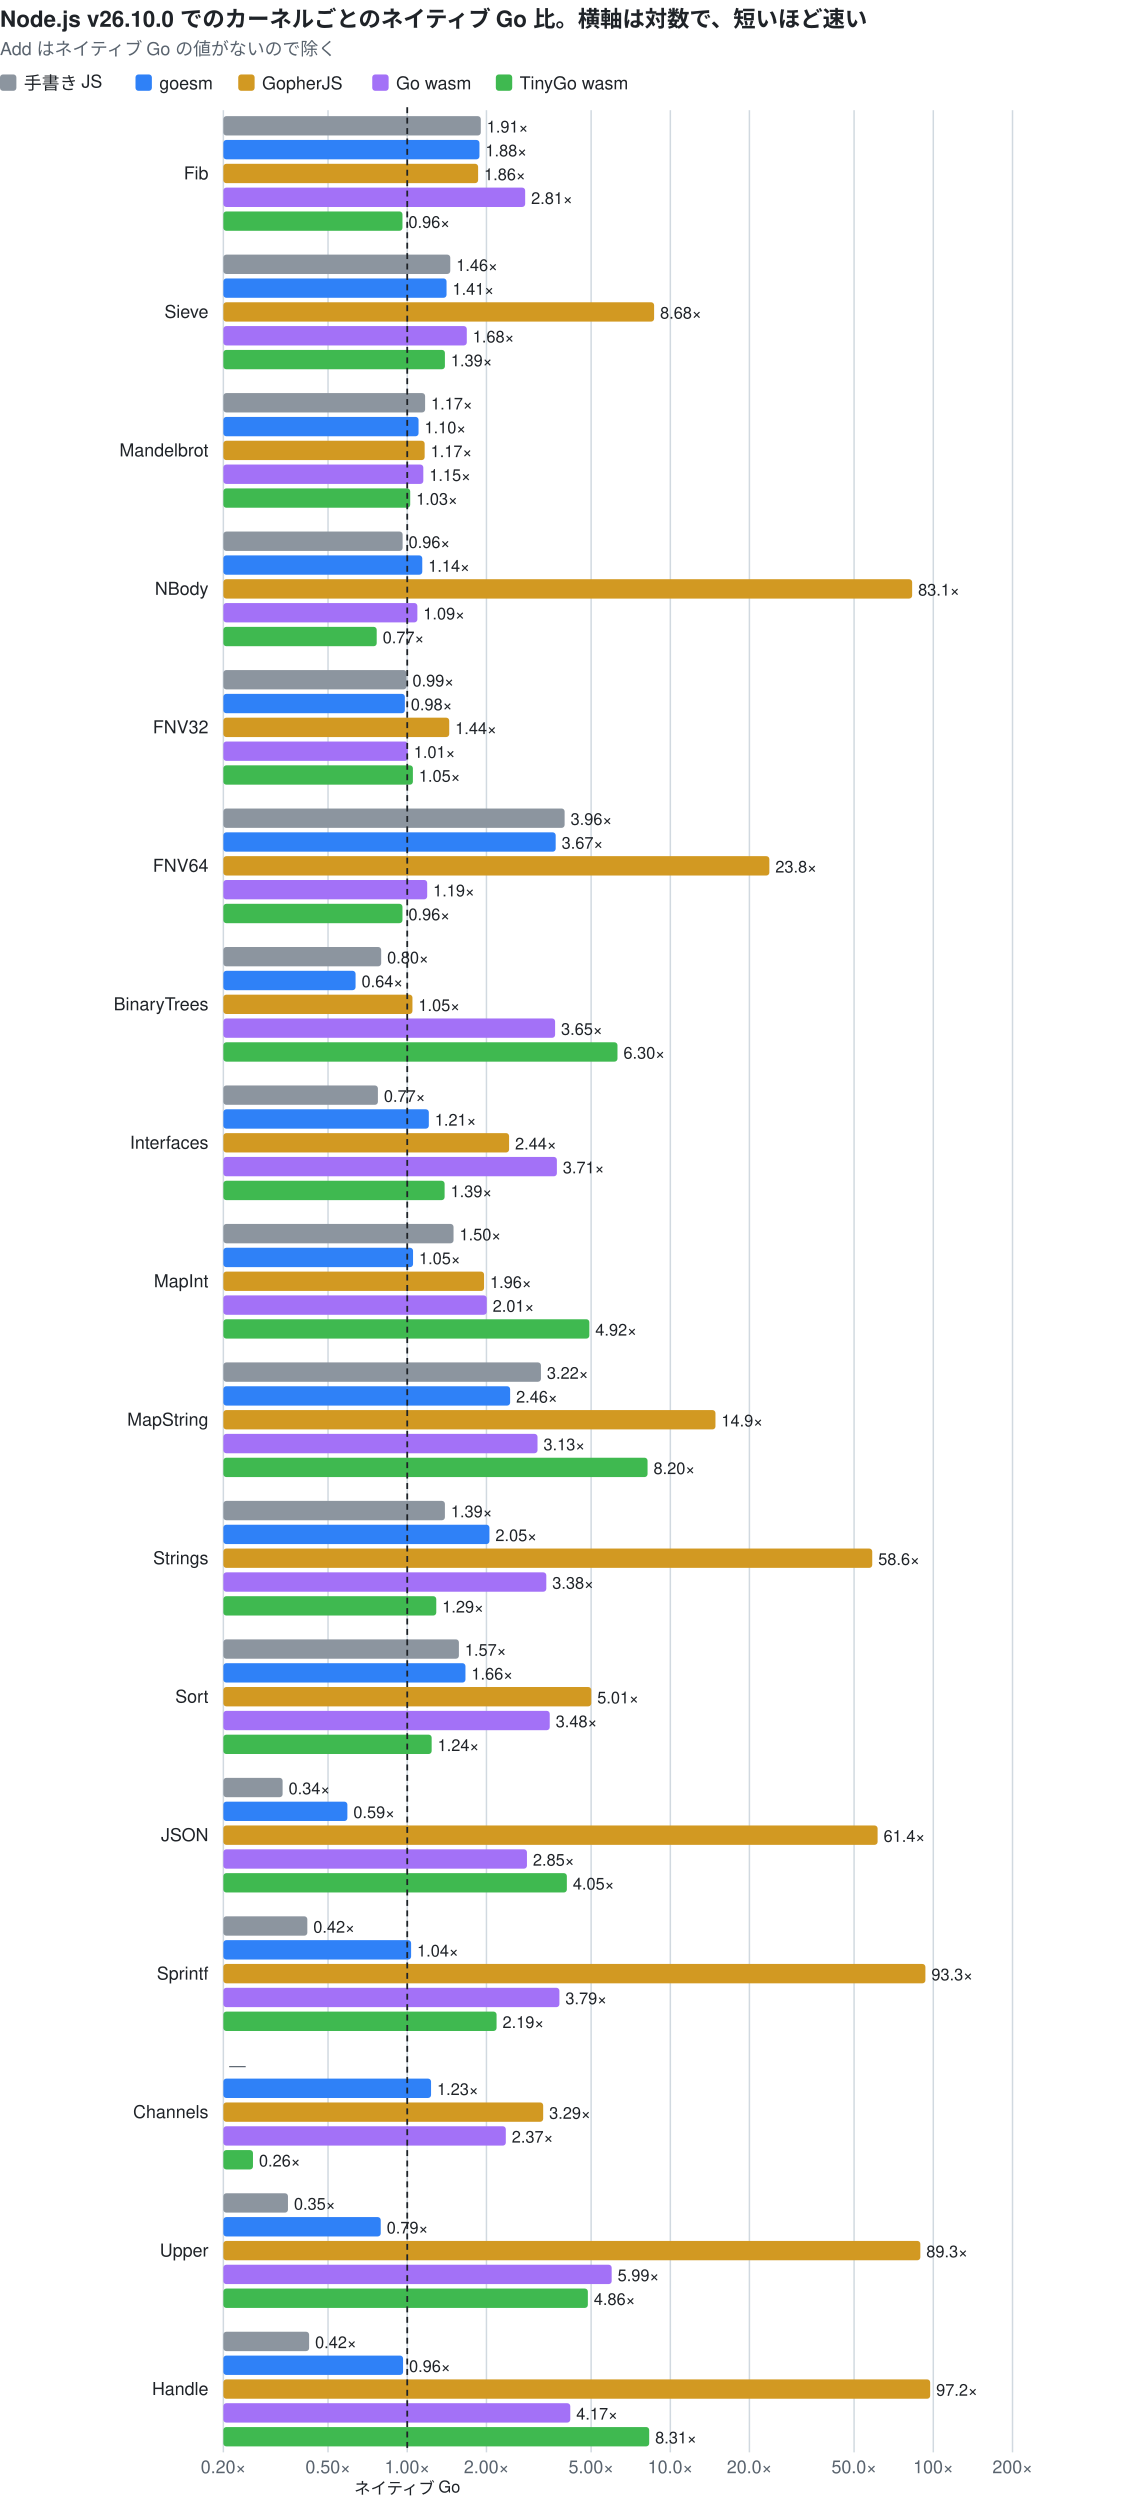
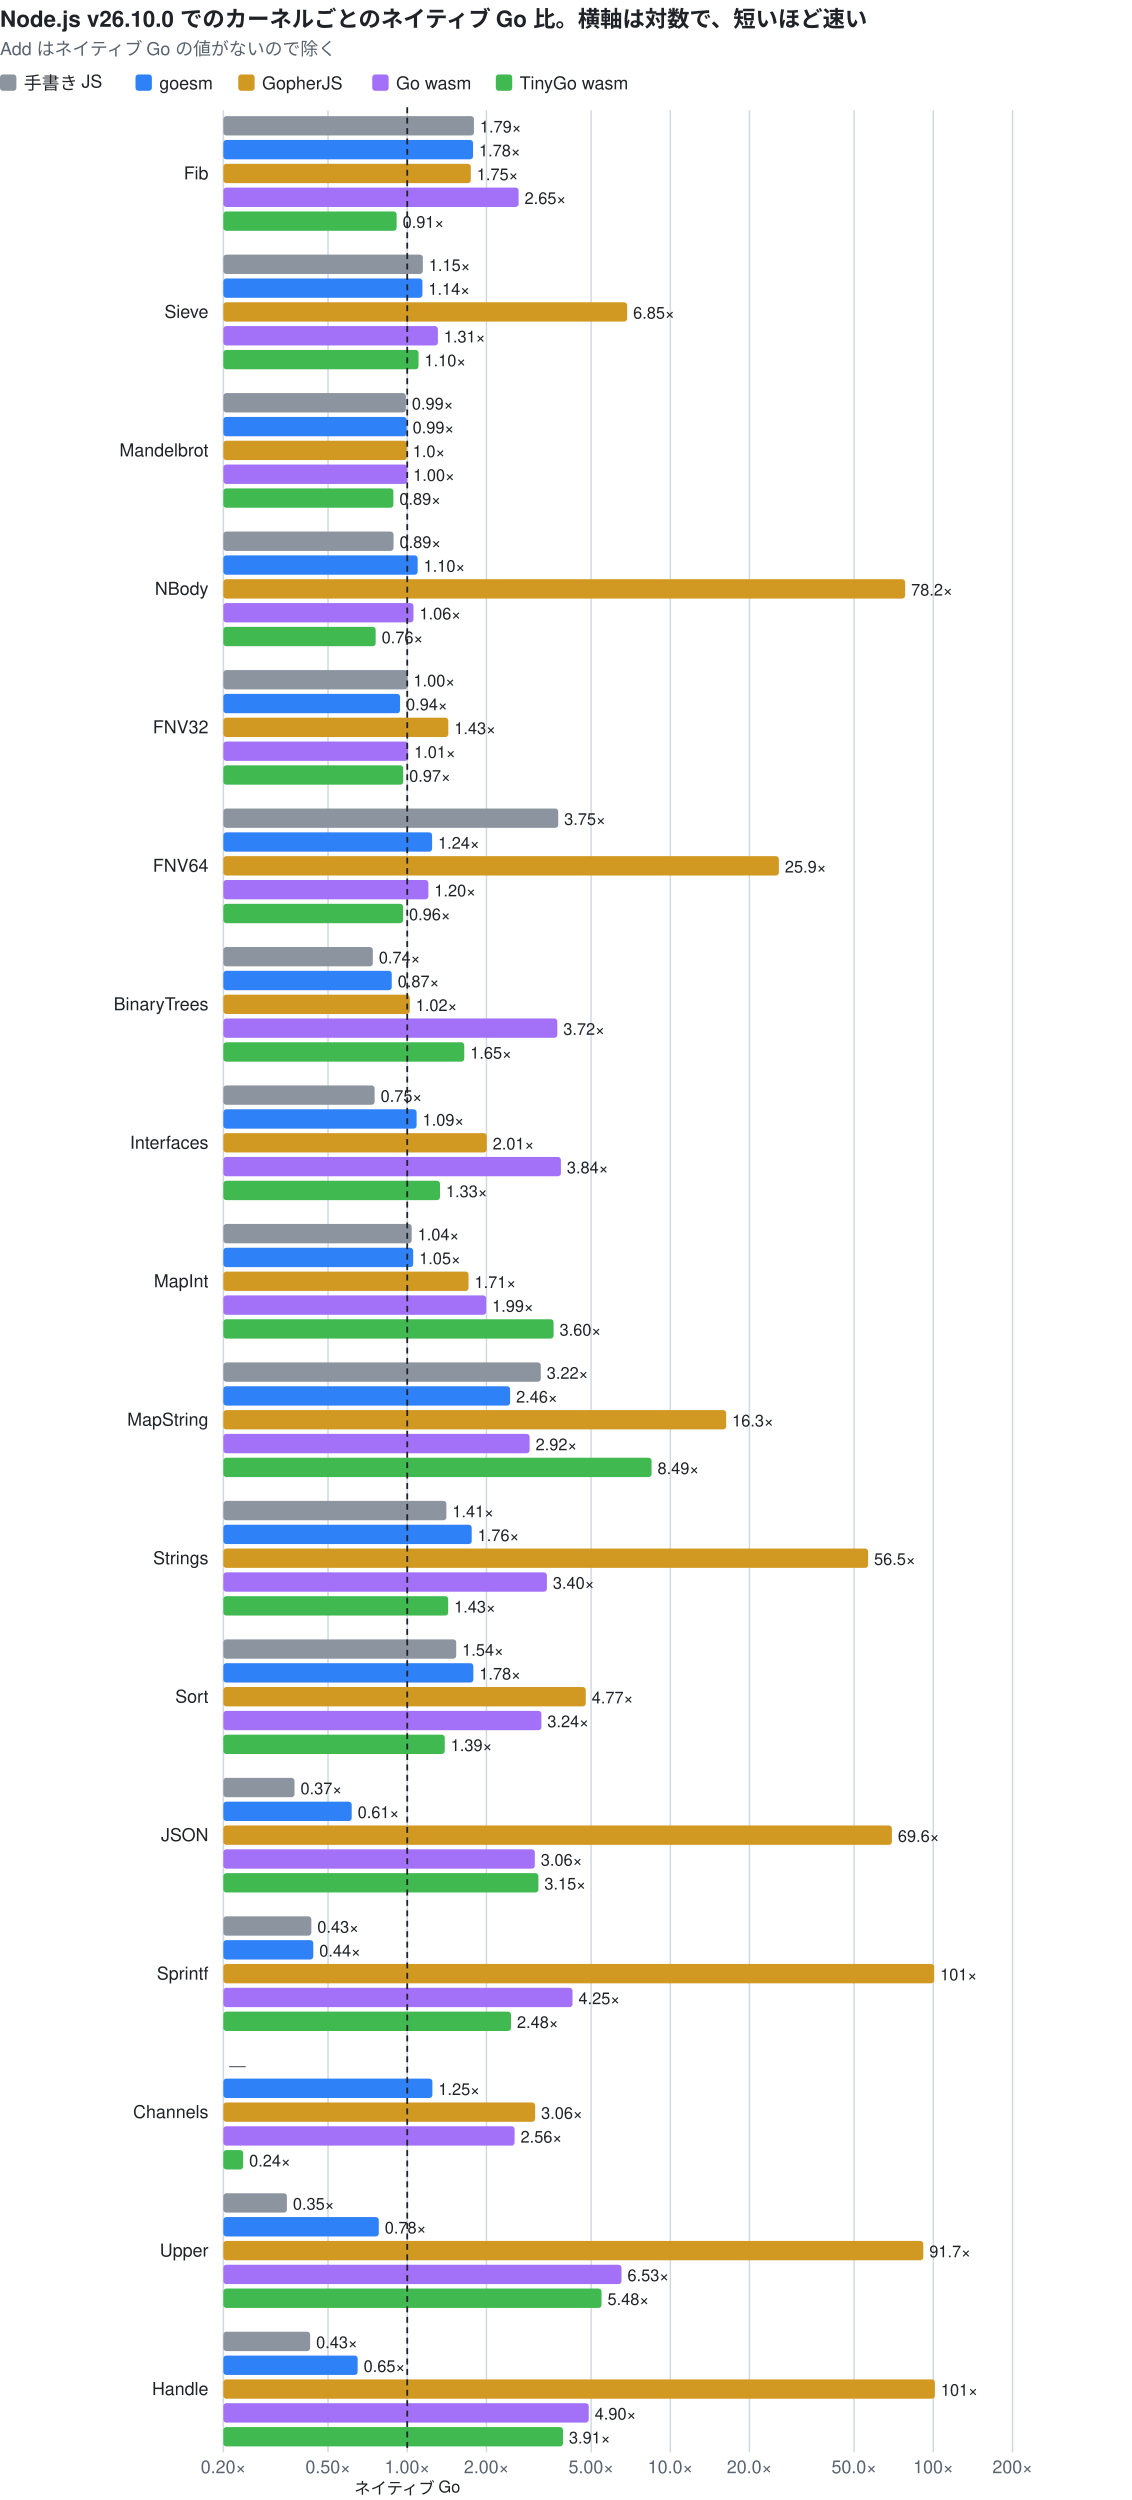
<svg xmlns="http://www.w3.org/2000/svg" width="760" height="1679" viewBox="0 0 760 1679" font-family="-apple-system, 'Segoe UI', Helvetica, Arial, 'Hiragino Sans', 'Noto Sans CJK JP', 'Yu Gothic', sans-serif" font-size="12">
  <style>.t{fill:#1f2328}.m{fill:#59636e}.g{stroke:#d1d9e0}.r{stroke:#1f2328}@media (prefers-color-scheme:dark){.t{fill:#f0f6fc}.m{fill:#9198a1}.g{stroke:#3d444d}.r{stroke:#f0f6fc}}</style>
  <text class="t" x="0" y="18" font-size="15" font-weight="600">Node.js v26.10.0 でのカーネルごとのネイティブ Go 比。横軸は対数で、短いほど速い</text>
  <text class="m" x="0" y="37">Add はネイティブ Go の値がないので除く</text>
  <rect x="0" y="50" width="11" height="11" rx="2" fill="#8c959f" />
  <text class="t" x="16" y="60">手書き JS</text>
  <rect x="91" y="50" width="11" height="11" rx="2" fill="#2f81f7" />
  <text class="t" x="107" y="60">goesm</text>
  <rect x="160" y="50" width="11" height="11" rx="2" fill="#d29922" />
  <text class="t" x="176" y="60">GopherJS</text>
  <rect x="250" y="50" width="11" height="11" rx="2" fill="#a371f7" />
  <text class="t" x="266" y="60">Go wasm</text>
  <rect x="333" y="50" width="11" height="11" rx="2" fill="#3fb950" />
  <text class="t" x="349" y="60">TinyGo wasm</text>
  <line class="g" x1="150.0" y1="74" x2="150.0" y2="1647" />
  <text class="m" x="150.0" y="1661" text-anchor="middle">0.20×</text>
  <line class="g" x1="220.3" y1="74" x2="220.3" y2="1647" />
  <text class="m" x="220.3" y="1661" text-anchor="middle">0.50×</text>
  <line class="g" x1="273.5" y1="74" x2="273.5" y2="1647" />
  <text class="m" x="273.5" y="1661" text-anchor="middle">1.00×</text>
  <line class="g" x1="326.7" y1="74" x2="326.7" y2="1647" />
  <text class="m" x="326.7" y="1661" text-anchor="middle">2.00×</text>
  <line class="g" x1="397.0" y1="74" x2="397.0" y2="1647" />
  <text class="m" x="397.0" y="1661" text-anchor="middle">5.00×</text>
  <line class="g" x1="450.2" y1="74" x2="450.2" y2="1647" />
  <text class="m" x="450.2" y="1661" text-anchor="middle">10.0×</text>
  <line class="g" x1="503.3" y1="74" x2="503.3" y2="1647" />
  <text class="m" x="503.3" y="1661" text-anchor="middle">20.0×</text>
  <line class="g" x1="573.6" y1="74" x2="573.6" y2="1647" />
  <text class="m" x="573.6" y="1661" text-anchor="middle">50.0×</text>
  <line class="g" x1="626.8" y1="74" x2="626.8" y2="1647" />
  <text class="m" x="626.8" y="1661" text-anchor="middle">100×</text>
  <line class="g" x1="680.0" y1="74" x2="680.0" y2="1647" />
  <text class="m" x="680.0" y="1661" text-anchor="middle">200×</text>
  <text class="t" x="140" y="120.5" text-anchor="end">Fib</text>
-   <rect x="150" y="78" width="172.9" height="13" rx="2" fill="#8c959f" />
-   <text class="t" x="326.9" y="89" font-size="11">1.91×</text>
-   <rect x="150" y="94" width="172.0" height="13" rx="2" fill="#2f81f7" />
-   <text class="t" x="326.0" y="105" font-size="11">1.88×</text>
-   <rect x="150" y="110" width="171.1" height="13" rx="2" fill="#d29922" />
-   <text class="t" x="325.1" y="121" font-size="11">1.86×</text>
-   <rect x="150" y="126" width="202.7" height="13" rx="2" fill="#a371f7" />
-   <text class="t" x="356.7" y="137" font-size="11">2.81×</text>
-   <rect x="150" y="142" width="120.3" height="13" rx="2" fill="#3fb950" />
-   <text class="t" x="274.3" y="153" font-size="11">0.96×</text>
+   <rect x="150" y="78" width="168.3" height="13" rx="2" fill="#8c959f" />
+   <text class="t" x="322.3" y="89" font-size="11">1.79×</text>
+   <rect x="150" y="94" width="167.7" height="13" rx="2" fill="#2f81f7" />
+   <text class="t" x="321.7" y="105" font-size="11">1.78×</text>
+   <rect x="150" y="110" width="166.2" height="13" rx="2" fill="#d29922" />
+   <text class="t" x="320.2" y="121" font-size="11">1.75×</text>
+   <rect x="150" y="126" width="198.3" height="13" rx="2" fill="#a371f7" />
+   <text class="t" x="352.3" y="137" font-size="11">2.65×</text>
+   <rect x="150" y="142" width="116.4" height="13" rx="2" fill="#3fb950" />
+   <text class="t" x="270.4" y="153" font-size="11">0.91×</text>
  <text class="t" x="140" y="213.5" text-anchor="end">Sieve</text>
-   <rect x="150" y="171" width="152.4" height="13" rx="2" fill="#8c959f" />
-   <text class="t" x="306.4" y="182" font-size="11">1.46×</text>
-   <rect x="150" y="187" width="149.9" height="13" rx="2" fill="#2f81f7" />
-   <text class="t" x="303.9" y="198" font-size="11">1.41×</text>
-   <rect x="150" y="203" width="289.3" height="13" rx="2" fill="#d29922" />
-   <text class="t" x="443.3" y="214" font-size="11">8.68×</text>
-   <rect x="150" y="219" width="163.5" height="13" rx="2" fill="#a371f7" />
-   <text class="t" x="317.5" y="230" font-size="11">1.68×</text>
-   <rect x="150" y="235" width="148.8" height="13" rx="2" fill="#3fb950" />
-   <text class="t" x="302.8" y="246" font-size="11">1.39×</text>
+   <rect x="150" y="171" width="134.0" height="13" rx="2" fill="#8c959f" />
+   <text class="t" x="288.0" y="182" font-size="11">1.15×</text>
+   <rect x="150" y="187" width="133.7" height="13" rx="2" fill="#2f81f7" />
+   <text class="t" x="287.7" y="198" font-size="11">1.14×</text>
+   <rect x="150" y="203" width="271.2" height="13" rx="2" fill="#d29922" />
+   <text class="t" x="425.2" y="214" font-size="11">6.85×</text>
+   <rect x="150" y="219" width="144.1" height="13" rx="2" fill="#a371f7" />
+   <text class="t" x="298.1" y="230" font-size="11">1.31×</text>
+   <rect x="150" y="235" width="131.1" height="13" rx="2" fill="#3fb950" />
+   <text class="t" x="285.1" y="246" font-size="11">1.10×</text>
  <text class="t" x="140" y="306.5" text-anchor="end">Mandelbrot</text>
-   <rect x="150" y="264" width="135.5" height="13" rx="2" fill="#8c959f" />
-   <text class="t" x="289.5" y="275" font-size="11">1.17×</text>
-   <rect x="150" y="280" width="131.1" height="13" rx="2" fill="#2f81f7" />
-   <text class="t" x="285.1" y="291" font-size="11">1.10×</text>
-   <rect x="150" y="296" width="135.2" height="13" rx="2" fill="#d29922" />
-   <text class="t" x="289.2" y="307" font-size="11">1.17×</text>
-   <rect x="150" y="312" width="134.3" height="13" rx="2" fill="#a371f7" />
-   <text class="t" x="288.3" y="323" font-size="11">1.15×</text>
-   <rect x="150" y="328" width="125.5" height="13" rx="2" fill="#3fb950" />
-   <text class="t" x="279.5" y="339" font-size="11">1.03×</text>
+   <rect x="150" y="264" width="122.6" height="13" rx="2" fill="#8c959f" />
+   <text class="t" x="276.6" y="275" font-size="11">0.99×</text>
+   <rect x="150" y="280" width="123.1" height="13" rx="2" fill="#2f81f7" />
+   <text class="t" x="277.1" y="291" font-size="11">0.99×</text>
+   <rect x="150" y="296" width="123.2" height="13" rx="2" fill="#d29922" />
+   <text class="t" x="277.2" y="307" font-size="11">1.0×</text>
+   <rect x="150" y="312" width="123.5" height="13" rx="2" fill="#a371f7" />
+   <text class="t" x="277.5" y="323" font-size="11">1.00×</text>
+   <rect x="150" y="328" width="114.2" height="13" rx="2" fill="#3fb950" />
+   <text class="t" x="268.2" y="339" font-size="11">0.89×</text>
  <text class="t" x="140" y="399.5" text-anchor="end">NBody</text>
-   <rect x="150" y="357" width="120.4" height="13" rx="2" fill="#8c959f" />
-   <text class="t" x="274.4" y="368" font-size="11">0.96×</text>
-   <rect x="150" y="373" width="133.6" height="13" rx="2" fill="#2f81f7" />
-   <text class="t" x="287.6" y="384" font-size="11">1.14×</text>
-   <rect x="150" y="389" width="462.6" height="13" rx="2" fill="#d29922" />
-   <text class="t" x="616.6" y="400" font-size="11">83.1×</text>
-   <rect x="150" y="405" width="130.3" height="13" rx="2" fill="#a371f7" />
-   <text class="t" x="284.3" y="416" font-size="11">1.09×</text>
-   <rect x="150" y="421" width="103.0" height="13" rx="2" fill="#3fb950" />
-   <text class="t" x="257.0" y="432" font-size="11">0.77×</text>
+   <rect x="150" y="357" width="114.3" height="13" rx="2" fill="#8c959f" />
+   <text class="t" x="268.3" y="368" font-size="11">0.89×</text>
+   <rect x="150" y="373" width="130.5" height="13" rx="2" fill="#2f81f7" />
+   <text class="t" x="284.5" y="384" font-size="11">1.10×</text>
+   <rect x="150" y="389" width="457.9" height="13" rx="2" fill="#d29922" />
+   <text class="t" x="611.9" y="400" font-size="11">78.2×</text>
+   <rect x="150" y="405" width="127.7" height="13" rx="2" fill="#a371f7" />
+   <text class="t" x="281.7" y="416" font-size="11">1.06×</text>
+   <rect x="150" y="421" width="102.3" height="13" rx="2" fill="#3fb950" />
+   <text class="t" x="256.3" y="432" font-size="11">0.76×</text>
  <text class="t" x="140" y="492.5" text-anchor="end">FNV32</text>
-   <rect x="150" y="450" width="123.0" height="13" rx="2" fill="#8c959f" />
-   <text class="t" x="277.0" y="461" font-size="11">0.99×</text>
-   <rect x="150" y="466" width="121.9" height="13" rx="2" fill="#2f81f7" />
-   <text class="t" x="275.9" y="477" font-size="11">0.98×</text>
-   <rect x="150" y="482" width="151.7" height="13" rx="2" fill="#d29922" />
-   <text class="t" x="305.7" y="493" font-size="11">1.44×</text>
-   <rect x="150" y="498" width="123.9" height="13" rx="2" fill="#a371f7" />
-   <text class="t" x="277.9" y="509" font-size="11">1.01×</text>
-   <rect x="150" y="514" width="127.3" height="13" rx="2" fill="#3fb950" />
-   <text class="t" x="281.3" y="525" font-size="11">1.05×</text>
+   <rect x="150" y="450" width="123.7" height="13" rx="2" fill="#8c959f" />
+   <text class="t" x="277.7" y="461" font-size="11">1.00×</text>
+   <rect x="150" y="466" width="118.7" height="13" rx="2" fill="#2f81f7" />
+   <text class="t" x="272.7" y="477" font-size="11">0.94×</text>
+   <rect x="150" y="482" width="151.1" height="13" rx="2" fill="#d29922" />
+   <text class="t" x="305.1" y="493" font-size="11">1.43×</text>
+   <rect x="150" y="498" width="124.1" height="13" rx="2" fill="#a371f7" />
+   <text class="t" x="278.1" y="509" font-size="11">1.01×</text>
+   <rect x="150" y="514" width="120.8" height="13" rx="2" fill="#3fb950" />
+   <text class="t" x="274.8" y="525" font-size="11">0.97×</text>
  <text class="t" x="140" y="585.5" text-anchor="end">FNV64</text>
-   <rect x="150" y="543" width="229.2" height="13" rx="2" fill="#8c959f" />
-   <text class="t" x="383.2" y="554" font-size="11">3.96×</text>
-   <rect x="150" y="559" width="223.2" height="13" rx="2" fill="#2f81f7" />
-   <text class="t" x="377.2" y="570" font-size="11">3.67×</text>
-   <rect x="150" y="575" width="366.7" height="13" rx="2" fill="#d29922" />
-   <text class="t" x="520.7" y="586" font-size="11">23.8×</text>
-   <rect x="150" y="591" width="136.9" height="13" rx="2" fill="#a371f7" />
-   <text class="t" x="290.9" y="602" font-size="11">1.19×</text>
-   <rect x="150" y="607" width="120.3" height="13" rx="2" fill="#3fb950" />
-   <text class="t" x="274.3" y="618" font-size="11">0.96×</text>
+   <rect x="150" y="543" width="224.9" height="13" rx="2" fill="#8c959f" />
+   <text class="t" x="378.9" y="554" font-size="11">3.75×</text>
+   <rect x="150" y="559" width="140.2" height="13" rx="2" fill="#2f81f7" />
+   <text class="t" x="294.2" y="570" font-size="11">1.24×</text>
+   <rect x="150" y="575" width="373.1" height="13" rx="2" fill="#d29922" />
+   <text class="t" x="527.1" y="586" font-size="11">25.9×</text>
+   <rect x="150" y="591" width="137.7" height="13" rx="2" fill="#a371f7" />
+   <text class="t" x="291.7" y="602" font-size="11">1.20×</text>
+   <rect x="150" y="607" width="120.7" height="13" rx="2" fill="#3fb950" />
+   <text class="t" x="274.7" y="618" font-size="11">0.96×</text>
  <text class="t" x="140" y="678.5" text-anchor="end">BinaryTrees</text>
-   <rect x="150" y="636" width="106.0" height="13" rx="2" fill="#8c959f" />
-   <text class="t" x="260.0" y="647" font-size="11">0.80×</text>
-   <rect x="150" y="652" width="88.8" height="13" rx="2" fill="#2f81f7" />
-   <text class="t" x="242.8" y="663" font-size="11">0.64×</text>
-   <rect x="150" y="668" width="127.0" height="13" rx="2" fill="#d29922" />
-   <text class="t" x="281.0" y="679" font-size="11">1.05×</text>
-   <rect x="150" y="684" width="222.8" height="13" rx="2" fill="#a371f7" />
-   <text class="t" x="376.8" y="695" font-size="11">3.65×</text>
-   <rect x="150" y="700" width="264.7" height="13" rx="2" fill="#3fb950" />
-   <text class="t" x="418.7" y="711" font-size="11">6.30×</text>
+   <rect x="150" y="636" width="100.4" height="13" rx="2" fill="#8c959f" />
+   <text class="t" x="254.4" y="647" font-size="11">0.74×</text>
+   <rect x="150" y="652" width="113.1" height="13" rx="2" fill="#2f81f7" />
+   <text class="t" x="267.1" y="663" font-size="11">0.87×</text>
+   <rect x="150" y="668" width="125.2" height="13" rx="2" fill="#d29922" />
+   <text class="t" x="279.2" y="679" font-size="11">1.02×</text>
+   <rect x="150" y="684" width="224.3" height="13" rx="2" fill="#a371f7" />
+   <text class="t" x="378.3" y="695" font-size="11">3.72×</text>
+   <rect x="150" y="700" width="161.8" height="13" rx="2" fill="#3fb950" />
+   <text class="t" x="315.8" y="711" font-size="11">1.65×</text>
  <text class="t" x="140" y="771.5" text-anchor="end">Interfaces</text>
-   <rect x="150" y="729" width="103.8" height="13" rx="2" fill="#8c959f" />
-   <text class="t" x="257.8" y="740" font-size="11">0.77×</text>
-   <rect x="150" y="745" width="138.0" height="13" rx="2" fill="#2f81f7" />
-   <text class="t" x="292.0" y="756" font-size="11">1.21×</text>
-   <rect x="150" y="761" width="191.9" height="13" rx="2" fill="#d29922" />
-   <text class="t" x="345.9" y="772" font-size="11">2.44×</text>
-   <rect x="150" y="777" width="224.0" height="13" rx="2" fill="#a371f7" />
-   <text class="t" x="378.0" y="788" font-size="11">3.71×</text>
-   <rect x="150" y="793" width="148.6" height="13" rx="2" fill="#3fb950" />
-   <text class="t" x="302.6" y="804" font-size="11">1.39×</text>
+   <rect x="150" y="729" width="101.6" height="13" rx="2" fill="#8c959f" />
+   <text class="t" x="255.6" y="740" font-size="11">0.75×</text>
+   <rect x="150" y="745" width="129.8" height="13" rx="2" fill="#2f81f7" />
+   <text class="t" x="283.8" y="756" font-size="11">1.09×</text>
+   <rect x="150" y="761" width="176.9" height="13" rx="2" fill="#d29922" />
+   <text class="t" x="330.9" y="772" font-size="11">2.01×</text>
+   <rect x="150" y="777" width="226.7" height="13" rx="2" fill="#a371f7" />
+   <text class="t" x="380.7" y="788" font-size="11">3.84×</text>
+   <rect x="150" y="793" width="145.5" height="13" rx="2" fill="#3fb950" />
+   <text class="t" x="299.5" y="804" font-size="11">1.33×</text>
  <text class="t" x="140" y="864.5" text-anchor="end">MapInt</text>
-   <rect x="150" y="822" width="154.6" height="13" rx="2" fill="#8c959f" />
-   <text class="t" x="308.6" y="833" font-size="11">1.50×</text>
-   <rect x="150" y="838" width="127.4" height="13" rx="2" fill="#2f81f7" />
-   <text class="t" x="281.4" y="849" font-size="11">1.05×</text>
-   <rect x="150" y="854" width="175.1" height="13" rx="2" fill="#d29922" />
-   <text class="t" x="329.1" y="865" font-size="11">1.96×</text>
-   <rect x="150" y="870" width="176.9" height="13" rx="2" fill="#a371f7" />
-   <text class="t" x="330.9" y="881" font-size="11">2.01×</text>
-   <rect x="150" y="886" width="245.8" height="13" rx="2" fill="#3fb950" />
-   <text class="t" x="399.8" y="897" font-size="11">4.92×</text>
+   <rect x="150" y="822" width="126.5" height="13" rx="2" fill="#8c959f" />
+   <text class="t" x="280.5" y="833" font-size="11">1.04×</text>
+   <rect x="150" y="838" width="127.5" height="13" rx="2" fill="#2f81f7" />
+   <text class="t" x="281.5" y="849" font-size="11">1.05×</text>
+   <rect x="150" y="854" width="164.7" height="13" rx="2" fill="#d29922" />
+   <text class="t" x="318.7" y="865" font-size="11">1.71×</text>
+   <rect x="150" y="870" width="176.5" height="13" rx="2" fill="#a371f7" />
+   <text class="t" x="330.5" y="881" font-size="11">1.99×</text>
+   <rect x="150" y="886" width="221.8" height="13" rx="2" fill="#3fb950" />
+   <text class="t" x="375.8" y="897" font-size="11">3.60×</text>
  <text class="t" x="140" y="957.5" text-anchor="end">MapString</text>
-   <rect x="150" y="915" width="213.3" height="13" rx="2" fill="#8c959f" />
-   <text class="t" x="367.3" y="926" font-size="11">3.22×</text>
+   <rect x="150" y="915" width="213.2" height="13" rx="2" fill="#8c959f" />
+   <text class="t" x="367.2" y="926" font-size="11">3.22×</text>
  <rect x="150" y="931" width="192.6" height="13" rx="2" fill="#2f81f7" />
  <text class="t" x="346.6" y="942" font-size="11">2.46×</text>
-   <rect x="150" y="947" width="330.5" height="13" rx="2" fill="#d29922" />
-   <text class="t" x="484.5" y="958" font-size="11">14.9×</text>
-   <rect x="150" y="963" width="211.0" height="13" rx="2" fill="#a371f7" />
-   <text class="t" x="365.0" y="974" font-size="11">3.13×</text>
-   <rect x="150" y="979" width="284.9" height="13" rx="2" fill="#3fb950" />
-   <text class="t" x="438.9" y="990" font-size="11">8.20×</text>
+   <rect x="150" y="947" width="337.7" height="13" rx="2" fill="#d29922" />
+   <text class="t" x="491.7" y="958" font-size="11">16.3×</text>
+   <rect x="150" y="963" width="205.7" height="13" rx="2" fill="#a371f7" />
+   <text class="t" x="359.7" y="974" font-size="11">2.92×</text>
+   <rect x="150" y="979" width="287.6" height="13" rx="2" fill="#3fb950" />
+   <text class="t" x="441.6" y="990" font-size="11">8.49×</text>
  <text class="t" x="140" y="1050.5" text-anchor="end">Strings</text>
-   <rect x="150" y="1008" width="148.8" height="13" rx="2" fill="#8c959f" />
-   <text class="t" x="302.8" y="1019" font-size="11">1.39×</text>
-   <rect x="150" y="1024" width="178.7" height="13" rx="2" fill="#2f81f7" />
-   <text class="t" x="332.7" y="1035" font-size="11">2.05×</text>
-   <rect x="150" y="1040" width="435.8" height="13" rx="2" fill="#d29922" />
-   <text class="t" x="589.8" y="1051" font-size="11">58.6×</text>
-   <rect x="150" y="1056" width="216.9" height="13" rx="2" fill="#a371f7" />
-   <text class="t" x="370.9" y="1067" font-size="11">3.38×</text>
-   <rect x="150" y="1072" width="143.0" height="13" rx="2" fill="#3fb950" />
-   <text class="t" x="297.0" y="1083" font-size="11">1.29×</text>
+   <rect x="150" y="1008" width="149.8" height="13" rx="2" fill="#8c959f" />
+   <text class="t" x="303.8" y="1019" font-size="11">1.41×</text>
+   <rect x="150" y="1024" width="166.8" height="13" rx="2" fill="#2f81f7" />
+   <text class="t" x="320.8" y="1035" font-size="11">1.76×</text>
+   <rect x="150" y="1040" width="433.0" height="13" rx="2" fill="#d29922" />
+   <text class="t" x="587.0" y="1051" font-size="11">56.5×</text>
+   <rect x="150" y="1056" width="217.3" height="13" rx="2" fill="#a371f7" />
+   <text class="t" x="371.3" y="1067" font-size="11">3.40×</text>
+   <rect x="150" y="1072" width="151.0" height="13" rx="2" fill="#3fb950" />
+   <text class="t" x="305.0" y="1083" font-size="11">1.43×</text>
  <text class="t" x="140" y="1143.5" text-anchor="end">Sort</text>
-   <rect x="150" y="1101" width="158.2" height="13" rx="2" fill="#8c959f" />
-   <text class="t" x="312.2" y="1112" font-size="11">1.57×</text>
-   <rect x="150" y="1117" width="162.6" height="13" rx="2" fill="#2f81f7" />
-   <text class="t" x="316.6" y="1128" font-size="11">1.66×</text>
-   <rect x="150" y="1133" width="247.1" height="13" rx="2" fill="#d29922" />
-   <text class="t" x="401.1" y="1144" font-size="11">5.01×</text>
-   <rect x="150" y="1149" width="219.2" height="13" rx="2" fill="#a371f7" />
-   <text class="t" x="373.2" y="1160" font-size="11">3.48×</text>
-   <rect x="150" y="1165" width="139.9" height="13" rx="2" fill="#3fb950" />
-   <text class="t" x="293.9" y="1176" font-size="11">1.24×</text>
+   <rect x="150" y="1101" width="156.4" height="13" rx="2" fill="#8c959f" />
+   <text class="t" x="310.4" y="1112" font-size="11">1.54×</text>
+   <rect x="150" y="1117" width="167.9" height="13" rx="2" fill="#2f81f7" />
+   <text class="t" x="321.9" y="1128" font-size="11">1.78×</text>
+   <rect x="150" y="1133" width="243.4" height="13" rx="2" fill="#d29922" />
+   <text class="t" x="397.4" y="1144" font-size="11">4.77×</text>
+   <rect x="150" y="1149" width="213.6" height="13" rx="2" fill="#a371f7" />
+   <text class="t" x="367.6" y="1160" font-size="11">3.24×</text>
+   <rect x="150" y="1165" width="148.7" height="13" rx="2" fill="#3fb950" />
+   <text class="t" x="302.7" y="1176" font-size="11">1.39×</text>
  <text class="t" x="140" y="1236.5" text-anchor="end">JSON</text>
-   <rect x="150" y="1194" width="39.8" height="13" rx="2" fill="#8c959f" />
-   <text class="t" x="193.8" y="1205" font-size="11">0.34×</text>
-   <rect x="150" y="1210" width="83.3" height="13" rx="2" fill="#2f81f7" />
-   <text class="t" x="237.3" y="1221" font-size="11">0.59×</text>
-   <rect x="150" y="1226" width="439.4" height="13" rx="2" fill="#d29922" />
-   <text class="t" x="593.4" y="1237" font-size="11">61.4×</text>
-   <rect x="150" y="1242" width="203.9" height="13" rx="2" fill="#a371f7" />
-   <text class="t" x="357.9" y="1253" font-size="11">2.85×</text>
-   <rect x="150" y="1258" width="230.7" height="13" rx="2" fill="#3fb950" />
-   <text class="t" x="384.7" y="1269" font-size="11">4.05×</text>
+   <rect x="150" y="1194" width="47.8" height="13" rx="2" fill="#8c959f" />
+   <text class="t" x="201.8" y="1205" font-size="11">0.37×</text>
+   <rect x="150" y="1210" width="86.2" height="13" rx="2" fill="#2f81f7" />
+   <text class="t" x="240.2" y="1221" font-size="11">0.61×</text>
+   <rect x="150" y="1226" width="449.0" height="13" rx="2" fill="#d29922" />
+   <text class="t" x="603.0" y="1237" font-size="11">69.6×</text>
+   <rect x="150" y="1242" width="209.2" height="13" rx="2" fill="#a371f7" />
+   <text class="t" x="363.2" y="1253" font-size="11">3.06×</text>
+   <rect x="150" y="1258" width="211.6" height="13" rx="2" fill="#3fb950" />
+   <text class="t" x="365.6" y="1269" font-size="11">3.15×</text>
  <text class="t" x="140" y="1329.5" text-anchor="end">Sprintf</text>
-   <rect x="150" y="1287" width="56.4" height="13" rx="2" fill="#8c959f" />
-   <text class="t" x="210.4" y="1298" font-size="11">0.42×</text>
-   <rect x="150" y="1303" width="126.1" height="13" rx="2" fill="#2f81f7" />
-   <text class="t" x="280.1" y="1314" font-size="11">1.04×</text>
-   <rect x="150" y="1319" width="471.5" height="13" rx="2" fill="#d29922" />
-   <text class="t" x="625.5" y="1330" font-size="11">93.3×</text>
-   <rect x="150" y="1335" width="225.7" height="13" rx="2" fill="#a371f7" />
-   <text class="t" x="379.7" y="1346" font-size="11">3.79×</text>
-   <rect x="150" y="1351" width="183.5" height="13" rx="2" fill="#3fb950" />
-   <text class="t" x="337.5" y="1362" font-size="11">2.19×</text>
+   <rect x="150" y="1287" width="59.1" height="13" rx="2" fill="#8c959f" />
+   <text class="t" x="213.1" y="1298" font-size="11">0.43×</text>
+   <rect x="150" y="1303" width="60.4" height="13" rx="2" fill="#2f81f7" />
+   <text class="t" x="214.4" y="1314" font-size="11">0.44×</text>
+   <rect x="150" y="1319" width="477.4" height="13" rx="2" fill="#d29922" />
+   <text class="t" x="631.4" y="1330" font-size="11">101×</text>
+   <rect x="150" y="1335" width="234.5" height="13" rx="2" fill="#a371f7" />
+   <text class="t" x="388.5" y="1346" font-size="11">4.25×</text>
+   <rect x="150" y="1351" width="193.2" height="13" rx="2" fill="#3fb950" />
+   <text class="t" x="347.2" y="1362" font-size="11">2.48×</text>
  <text class="t" x="140" y="1422.5" text-anchor="end">Channels</text>
  <text class="m" x="154" y="1391" font-size="11">—</text>
-   <rect x="150" y="1396" width="139.5" height="13" rx="2" fill="#2f81f7" />
-   <text class="t" x="293.5" y="1407" font-size="11">1.23×</text>
-   <rect x="150" y="1412" width="214.8" height="13" rx="2" fill="#d29922" />
-   <text class="t" x="368.8" y="1423" font-size="11">3.29×</text>
-   <rect x="150" y="1428" width="189.7" height="13" rx="2" fill="#a371f7" />
-   <text class="t" x="343.7" y="1439" font-size="11">2.37×</text>
-   <rect x="150" y="1444" width="19.9" height="13" rx="2" fill="#3fb950" />
-   <text class="t" x="173.9" y="1455" font-size="11">0.26×</text>
+   <rect x="150" y="1396" width="140.4" height="13" rx="2" fill="#2f81f7" />
+   <text class="t" x="294.4" y="1407" font-size="11">1.25×</text>
+   <rect x="150" y="1412" width="209.4" height="13" rx="2" fill="#d29922" />
+   <text class="t" x="363.4" y="1423" font-size="11">3.06×</text>
+   <rect x="150" y="1428" width="195.6" height="13" rx="2" fill="#a371f7" />
+   <text class="t" x="349.6" y="1439" font-size="11">2.56×</text>
+   <rect x="150" y="1444" width="13.3" height="13" rx="2" fill="#3fb950" />
+   <text class="t" x="167.3" y="1455" font-size="11">0.24×</text>
  <text class="t" x="140" y="1515.5" text-anchor="end">Upper</text>
-   <rect x="150" y="1473" width="43.4" height="13" rx="2" fill="#8c959f" />
-   <text class="t" x="197.4" y="1484" font-size="11">0.35×</text>
-   <rect x="150" y="1489" width="105.7" height="13" rx="2" fill="#2f81f7" />
-   <text class="t" x="259.7" y="1500" font-size="11">0.79×</text>
-   <rect x="150" y="1505" width="468.1" height="13" rx="2" fill="#d29922" />
-   <text class="t" x="622.1" y="1516" font-size="11">89.3×</text>
-   <rect x="150" y="1521" width="260.8" height="13" rx="2" fill="#a371f7" />
-   <text class="t" x="414.8" y="1532" font-size="11">5.99×</text>
-   <rect x="150" y="1537" width="244.8" height="13" rx="2" fill="#3fb950" />
-   <text class="t" x="398.8" y="1548" font-size="11">4.86×</text>
+   <rect x="150" y="1473" width="42.7" height="13" rx="2" fill="#8c959f" />
+   <text class="t" x="196.7" y="1484" font-size="11">0.35×</text>
+   <rect x="150" y="1489" width="104.4" height="13" rx="2" fill="#2f81f7" />
+   <text class="t" x="258.4" y="1500" font-size="11">0.78×</text>
+   <rect x="150" y="1505" width="470.1" height="13" rx="2" fill="#d29922" />
+   <text class="t" x="624.1" y="1516" font-size="11">91.7×</text>
+   <rect x="150" y="1521" width="267.4" height="13" rx="2" fill="#a371f7" />
+   <text class="t" x="421.4" y="1532" font-size="11">6.53×</text>
+   <rect x="150" y="1537" width="254.0" height="13" rx="2" fill="#3fb950" />
+   <text class="t" x="408.0" y="1548" font-size="11">5.48×</text>
  <text class="t" x="140" y="1608.5" text-anchor="end">Handle</text>
-   <rect x="150" y="1566" width="57.6" height="13" rx="2" fill="#8c959f" />
-   <text class="t" x="211.6" y="1577" font-size="11">0.42×</text>
-   <rect x="150" y="1582" width="120.7" height="13" rx="2" fill="#2f81f7" />
-   <text class="t" x="274.7" y="1593" font-size="11">0.96×</text>
-   <rect x="150" y="1598" width="474.7" height="13" rx="2" fill="#d29922" />
-   <text class="t" x="628.7" y="1609" font-size="11">97.2×</text>
-   <rect x="150" y="1614" width="233.0" height="13" rx="2" fill="#a371f7" />
-   <text class="t" x="387.0" y="1625" font-size="11">4.17×</text>
-   <rect x="150" y="1630" width="286.0" height="13" rx="2" fill="#3fb950" />
-   <text class="t" x="440.0" y="1641" font-size="11">8.31×</text>
+   <rect x="150" y="1566" width="58.3" height="13" rx="2" fill="#8c959f" />
+   <text class="t" x="212.3" y="1577" font-size="11">0.43×</text>
+   <rect x="150" y="1582" width="90.2" height="13" rx="2" fill="#2f81f7" />
+   <text class="t" x="244.2" y="1593" font-size="11">0.65×</text>
+   <rect x="150" y="1598" width="477.9" height="13" rx="2" fill="#d29922" />
+   <text class="t" x="631.9" y="1609" font-size="11">101×</text>
+   <rect x="150" y="1614" width="245.4" height="13" rx="2" fill="#a371f7" />
+   <text class="t" x="399.4" y="1625" font-size="11">4.90×</text>
+   <rect x="150" y="1630" width="228.1" height="13" rx="2" fill="#3fb950" />
+   <text class="t" x="382.1" y="1641" font-size="11">3.91×</text>
  <line class="r" x1="273.5" y1="72" x2="273.5" y2="1647" stroke-dasharray="4 3" stroke-width="1.2" />
  <text class="t" x="273.5" y="1675" text-anchor="middle" font-size="11">ネイティブ Go</text>
</svg>
